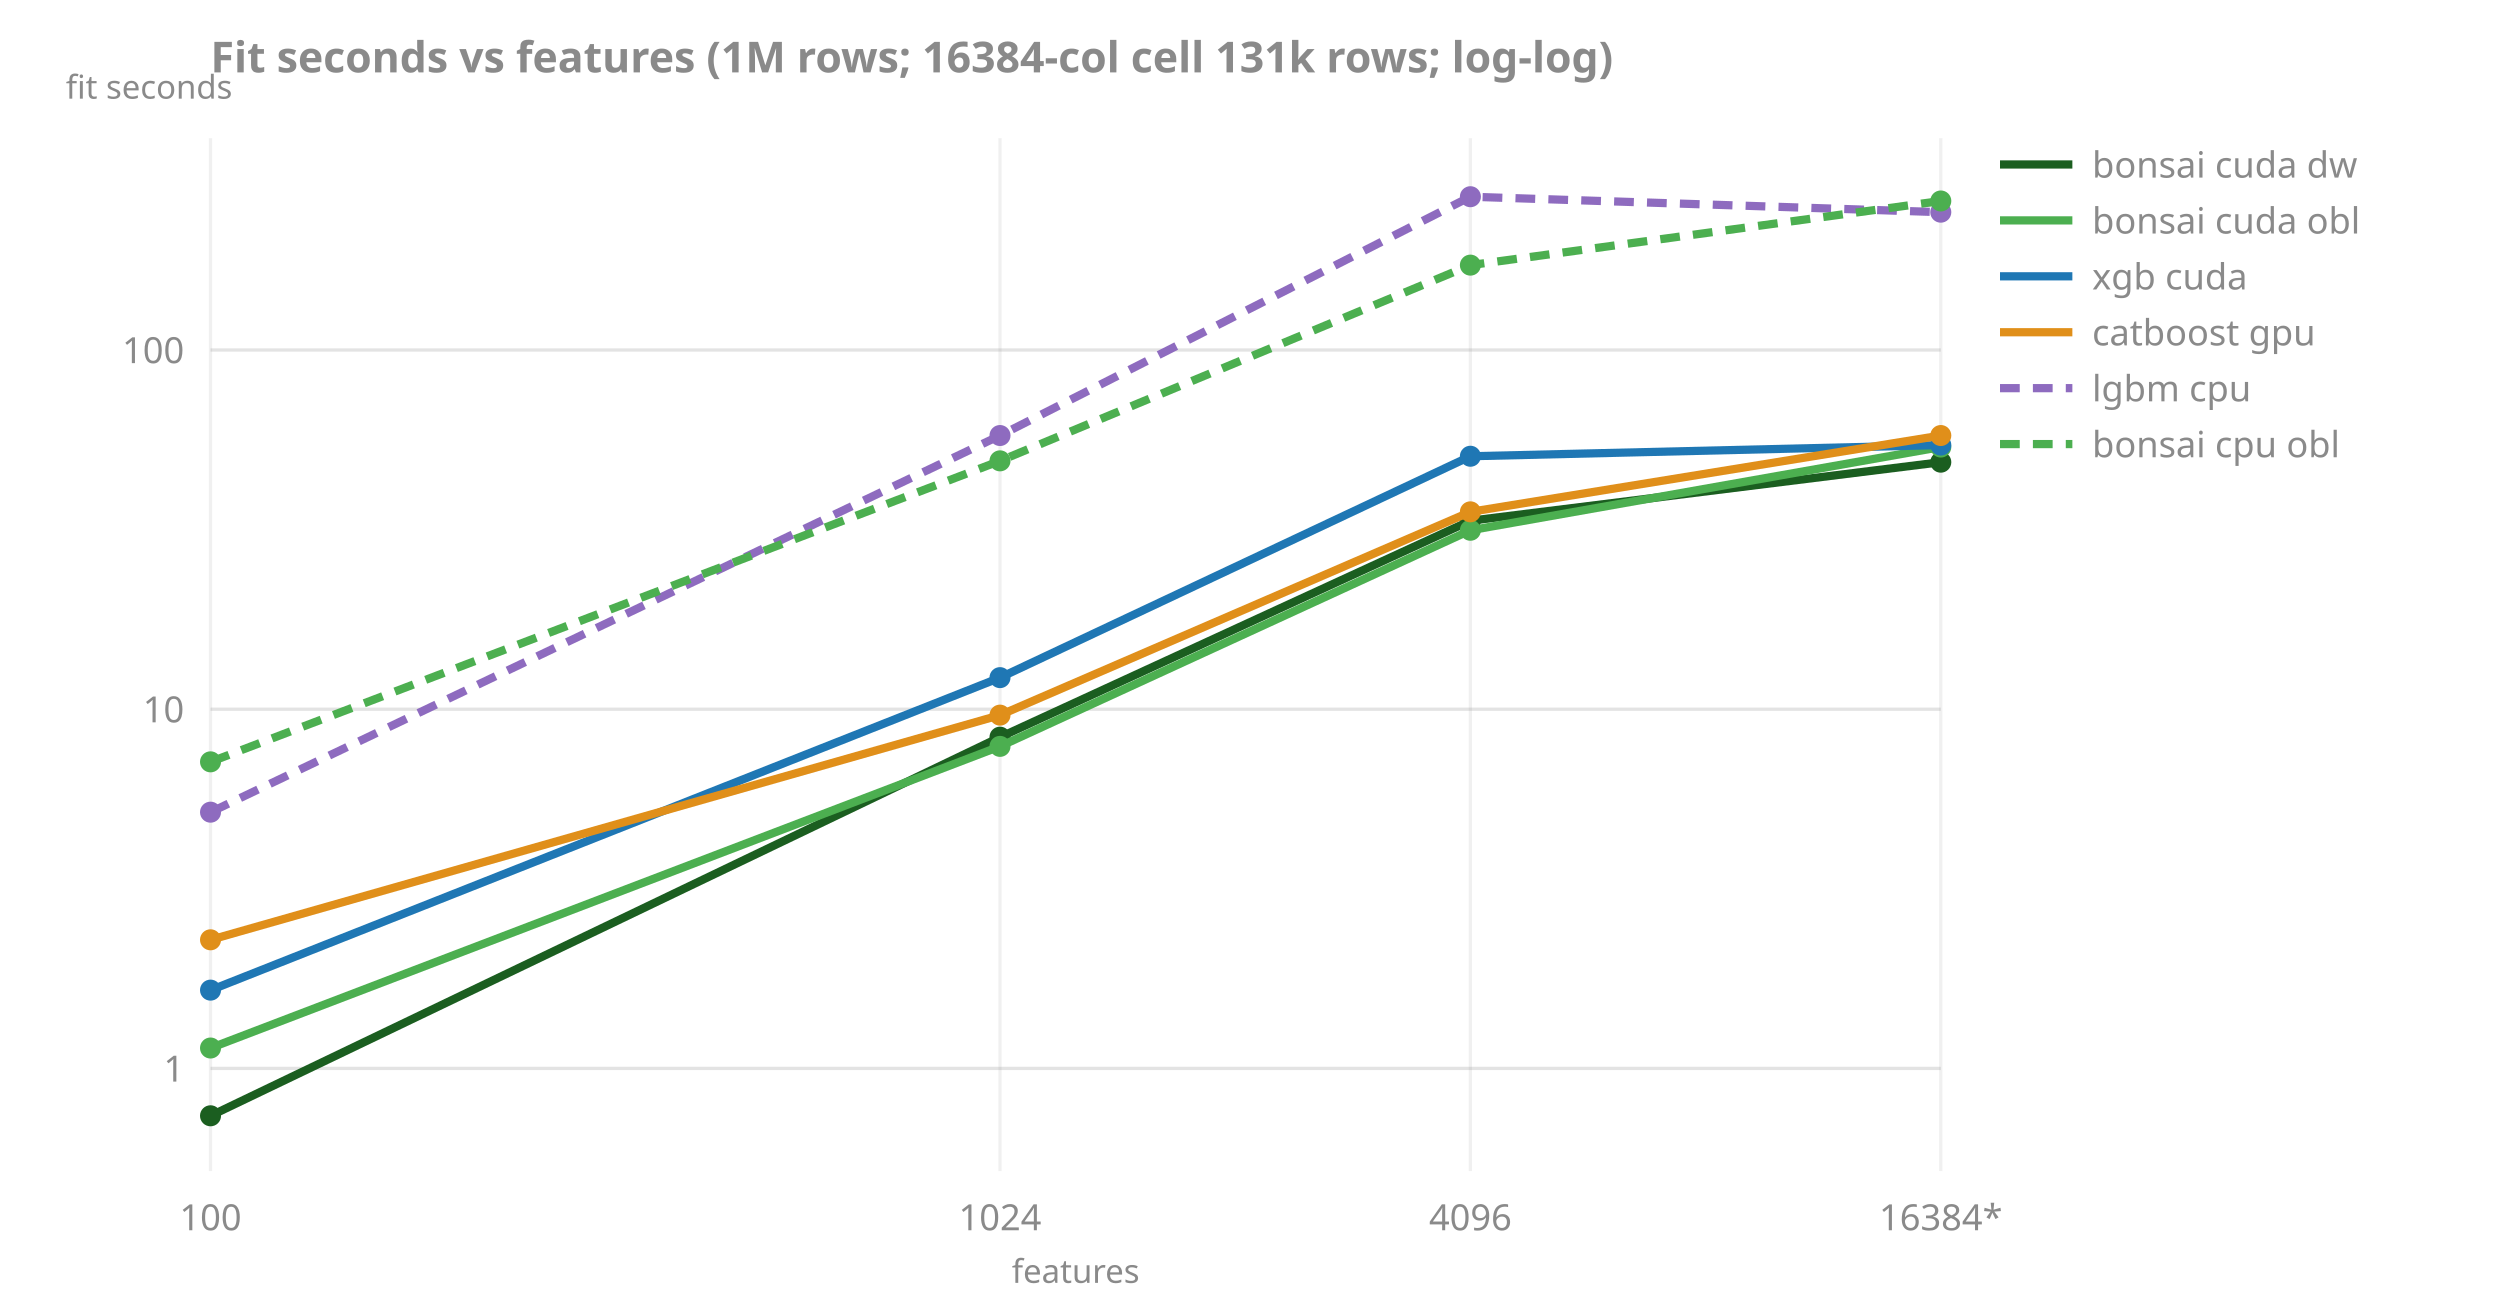
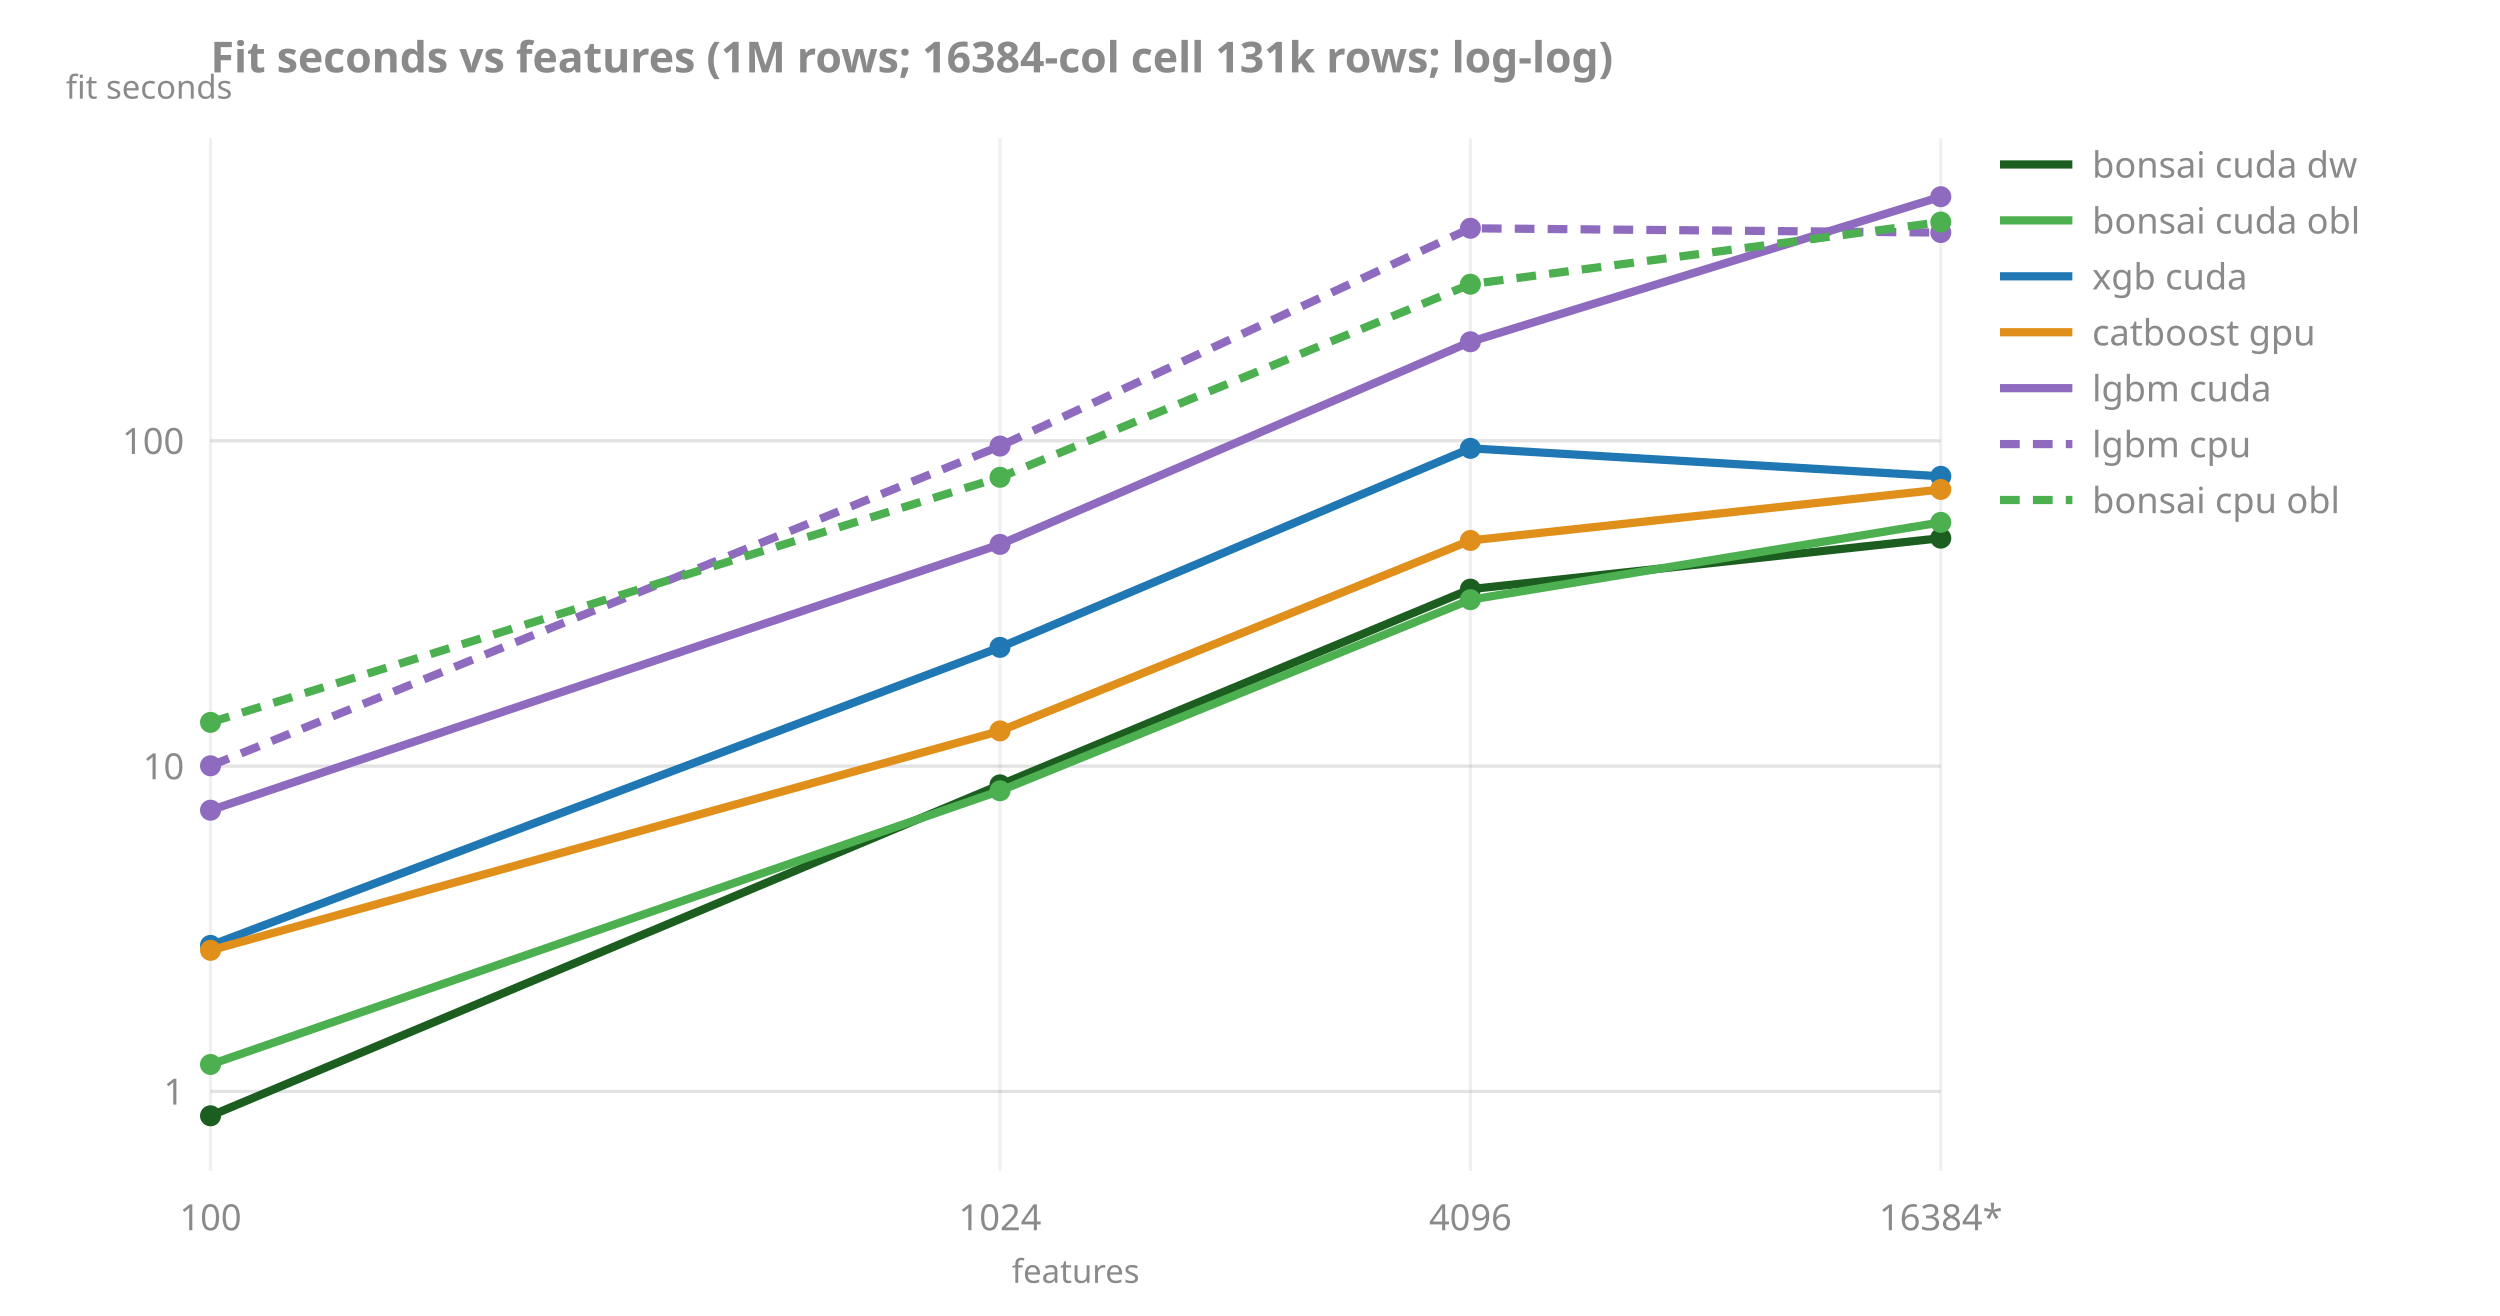
<svg xmlns="http://www.w3.org/2000/svg" width="760" height="400" viewBox="0 0 760 400">
  <text x="64" y="22" font-size="13" fill="#8a8a8a" font-family="system-ui,sans-serif" text-anchor="start" font-weight="bold">Fit seconds vs features (1M rows; 16384-col cell 131k rows; log-log)</text>
-   <line x1="64" y1="324.8" x2="590" y2="324.8" stroke="#808080" stroke-opacity="0.22" />
-   <text x="56" y="328.8" font-size="11" fill="#8a8a8a" font-family="system-ui,sans-serif" text-anchor="end" font-weight="normal">1</text>
-   <line x1="64" y1="215.6" x2="590" y2="215.6" stroke="#808080" stroke-opacity="0.22" />
-   <text x="56" y="219.6" font-size="11" fill="#8a8a8a" font-family="system-ui,sans-serif" text-anchor="end" font-weight="normal">10</text>
-   <line x1="64" y1="106.4" x2="590" y2="106.4" stroke="#808080" stroke-opacity="0.22" />
-   <text x="56" y="110.4" font-size="11" fill="#8a8a8a" font-family="system-ui,sans-serif" text-anchor="end" font-weight="normal">100</text>
+   <line x1="64" y1="331.8" x2="590" y2="331.8" stroke="#808080" stroke-opacity="0.22" />
+   <text x="56" y="335.8" font-size="11" fill="#8a8a8a" font-family="system-ui,sans-serif" text-anchor="end" font-weight="normal">1</text>
+   <line x1="64" y1="232.9" x2="590" y2="232.9" stroke="#808080" stroke-opacity="0.22" />
+   <text x="56" y="236.9" font-size="11" fill="#8a8a8a" font-family="system-ui,sans-serif" text-anchor="end" font-weight="normal">10</text>
+   <line x1="64" y1="134.0" x2="590" y2="134.0" stroke="#808080" stroke-opacity="0.22" />
+   <text x="56" y="138.0" font-size="11" fill="#8a8a8a" font-family="system-ui,sans-serif" text-anchor="end" font-weight="normal">100</text>
  <line x1="64.0" y1="42" x2="64.0" y2="356" stroke="#808080" stroke-opacity="0.12" />
  <text x="64.0" y="374" font-size="11" fill="#8a8a8a" font-family="system-ui,sans-serif" text-anchor="middle" font-weight="normal">100</text>
  <line x1="304.0" y1="42" x2="304.0" y2="356" stroke="#808080" stroke-opacity="0.12" />
  <text x="304.0" y="374" font-size="11" fill="#8a8a8a" font-family="system-ui,sans-serif" text-anchor="middle" font-weight="normal">1024</text>
  <line x1="447.0" y1="42" x2="447.0" y2="356" stroke="#808080" stroke-opacity="0.12" />
  <text x="447.0" y="374" font-size="11" fill="#8a8a8a" font-family="system-ui,sans-serif" text-anchor="middle" font-weight="normal">4096</text>
  <line x1="590.0" y1="42" x2="590.0" y2="356" stroke="#808080" stroke-opacity="0.12" />
  <text x="590.0" y="374" font-size="11" fill="#8a8a8a" font-family="system-ui,sans-serif" text-anchor="middle" font-weight="normal">16384*</text>
  <text x="20" y="30" font-size="10" fill="#8a8a8a" font-family="system-ui,sans-serif" text-anchor="start" font-weight="normal">fit seconds</text>
  <text x="327.0" y="390" font-size="10" fill="#8a8a8a" font-family="system-ui,sans-serif" text-anchor="middle" font-weight="normal">features</text>
-   <polyline points="64.0,339.2 304.0,224.1 447.0,158.3 590.0,140.5" fill="none" stroke="#1b5e20" stroke-width="2.5" />
+   <polyline points="64.0,339.2 304.0,238.6 447.0,179.1 590.0,163.6" fill="none" stroke="#1b5e20" stroke-width="2.5" />
  <circle cx="64.0" cy="339.2" r="3.2" fill="#1b5e20" />
-   <circle cx="304.0" cy="224.1" r="3.2" fill="#1b5e20" />
-   <circle cx="447.0" cy="158.3" r="3.2" fill="#1b5e20" />
-   <circle cx="590.0" cy="140.5" r="3.2" fill="#1b5e20" />
-   <polyline points="64.0,318.6 304.0,226.9 447.0,161.2 590.0,135.9" fill="none" stroke="#4caf50" stroke-width="2.5" />
-   <circle cx="64.0" cy="318.6" r="3.2" fill="#4caf50" />
-   <circle cx="304.0" cy="226.9" r="3.2" fill="#4caf50" />
-   <circle cx="447.0" cy="161.2" r="3.2" fill="#4caf50" />
-   <circle cx="590.0" cy="135.9" r="3.2" fill="#4caf50" />
-   <polyline points="64.0,301.0 304.0,206.0 447.0,138.7 590.0,135.3" fill="none" stroke="#1f77b4" stroke-width="2.5" />
-   <circle cx="64.0" cy="301.0" r="3.2" fill="#1f77b4" />
-   <circle cx="304.0" cy="206.0" r="3.2" fill="#1f77b4" />
-   <circle cx="447.0" cy="138.7" r="3.2" fill="#1f77b4" />
-   <circle cx="590.0" cy="135.3" r="3.2" fill="#1f77b4" />
-   <polyline points="64.0,285.7 304.0,217.4 447.0,155.6 590.0,132.4" fill="none" stroke="#e08f1a" stroke-width="2.5" />
-   <circle cx="64.0" cy="285.7" r="3.2" fill="#e08f1a" />
-   <circle cx="304.0" cy="217.4" r="3.2" fill="#e08f1a" />
-   <circle cx="447.0" cy="155.6" r="3.2" fill="#e08f1a" />
-   <circle cx="590.0" cy="132.4" r="3.2" fill="#e08f1a" />
-   <polyline points="64.0,246.9 304.0,132.4 447.0,59.8 590.0,64.5" fill="none" stroke="#8e6bbf" stroke-width="2.5" stroke-dasharray="6 4" />
-   <circle cx="64.0" cy="246.9" r="3.2" fill="#8e6bbf" />
-   <circle cx="304.0" cy="132.4" r="3.2" fill="#8e6bbf" />
-   <circle cx="447.0" cy="59.8" r="3.2" fill="#8e6bbf" />
-   <circle cx="590.0" cy="64.5" r="3.2" fill="#8e6bbf" />
-   <polyline points="64.0,231.6 304.0,140.1 447.0,80.6 590.0,61.1" fill="none" stroke="#4caf50" stroke-width="2.5" stroke-dasharray="6 4" />
-   <circle cx="64.0" cy="231.6" r="3.2" fill="#4caf50" />
-   <circle cx="304.0" cy="140.1" r="3.2" fill="#4caf50" />
-   <circle cx="447.0" cy="80.6" r="3.2" fill="#4caf50" />
-   <circle cx="590.0" cy="61.1" r="3.2" fill="#4caf50" />
+   <circle cx="304.0" cy="238.6" r="3.2" fill="#1b5e20" />
+   <circle cx="447.0" cy="179.1" r="3.2" fill="#1b5e20" />
+   <circle cx="590.0" cy="163.6" r="3.2" fill="#1b5e20" />
+   <polyline points="64.0,323.6 304.0,240.4 447.0,182.3 590.0,158.8" fill="none" stroke="#4caf50" stroke-width="2.5" />
+   <circle cx="64.0" cy="323.6" r="3.2" fill="#4caf50" />
+   <circle cx="304.0" cy="240.4" r="3.2" fill="#4caf50" />
+   <circle cx="447.0" cy="182.3" r="3.2" fill="#4caf50" />
+   <circle cx="590.0" cy="158.8" r="3.2" fill="#4caf50" />
+   <polyline points="64.0,287.4 304.0,196.8 447.0,136.3 590.0,144.8" fill="none" stroke="#1f77b4" stroke-width="2.5" />
+   <circle cx="64.0" cy="287.4" r="3.2" fill="#1f77b4" />
+   <circle cx="304.0" cy="196.8" r="3.2" fill="#1f77b4" />
+   <circle cx="447.0" cy="136.3" r="3.2" fill="#1f77b4" />
+   <circle cx="590.0" cy="144.8" r="3.2" fill="#1f77b4" />
+   <polyline points="64.0,288.9 304.0,222.2 447.0,164.3 590.0,148.8" fill="none" stroke="#e08f1a" stroke-width="2.5" />
+   <circle cx="64.0" cy="288.9" r="3.2" fill="#e08f1a" />
+   <circle cx="304.0" cy="222.2" r="3.2" fill="#e08f1a" />
+   <circle cx="447.0" cy="164.3" r="3.2" fill="#e08f1a" />
+   <circle cx="590.0" cy="148.8" r="3.2" fill="#e08f1a" />
+   <polyline points="64.0,246.3 304.0,165.5 447.0,103.9 590.0,59.8" fill="none" stroke="#8e6bbf" stroke-width="2.5" />
+   <circle cx="64.0" cy="246.3" r="3.2" fill="#8e6bbf" />
+   <circle cx="304.0" cy="165.5" r="3.2" fill="#8e6bbf" />
+   <circle cx="447.0" cy="103.9" r="3.2" fill="#8e6bbf" />
+   <circle cx="590.0" cy="59.8" r="3.2" fill="#8e6bbf" />
+   <polyline points="64.0,232.8 304.0,135.6 447.0,69.4 590.0,70.7" fill="none" stroke="#8e6bbf" stroke-width="2.5" stroke-dasharray="6 4" />
+   <circle cx="64.0" cy="232.8" r="3.2" fill="#8e6bbf" />
+   <circle cx="304.0" cy="135.6" r="3.2" fill="#8e6bbf" />
+   <circle cx="447.0" cy="69.4" r="3.2" fill="#8e6bbf" />
+   <circle cx="590.0" cy="70.7" r="3.2" fill="#8e6bbf" />
+   <polyline points="64.0,219.6 304.0,145.1 447.0,86.4 590.0,67.5" fill="none" stroke="#4caf50" stroke-width="2.5" stroke-dasharray="6 4" />
+   <circle cx="64.0" cy="219.6" r="3.2" fill="#4caf50" />
+   <circle cx="304.0" cy="145.1" r="3.2" fill="#4caf50" />
+   <circle cx="447.0" cy="86.4" r="3.2" fill="#4caf50" />
+   <circle cx="590.0" cy="67.5" r="3.2" fill="#4caf50" />
  <line x1="608" y1="50" x2="630" y2="50" stroke="#1b5e20" stroke-width="2.5" />
  <text x="636" y="54" font-size="11" fill="#8a8a8a" font-family="system-ui,sans-serif" text-anchor="start" font-weight="normal">bonsai cuda dw</text>
  <line x1="608" y1="67" x2="630" y2="67" stroke="#4caf50" stroke-width="2.5" />
  <text x="636" y="71" font-size="11" fill="#8a8a8a" font-family="system-ui,sans-serif" text-anchor="start" font-weight="normal">bonsai cuda obl</text>
  <line x1="608" y1="84" x2="630" y2="84" stroke="#1f77b4" stroke-width="2.5" />
  <text x="636" y="88" font-size="11" fill="#8a8a8a" font-family="system-ui,sans-serif" text-anchor="start" font-weight="normal">xgb cuda</text>
  <line x1="608" y1="101" x2="630" y2="101" stroke="#e08f1a" stroke-width="2.5" />
  <text x="636" y="105" font-size="11" fill="#8a8a8a" font-family="system-ui,sans-serif" text-anchor="start" font-weight="normal">catboost gpu</text>
-   <line x1="608" y1="118" x2="630" y2="118" stroke="#8e6bbf" stroke-width="2.5" stroke-dasharray="6 4" />
-   <text x="636" y="122" font-size="11" fill="#8a8a8a" font-family="system-ui,sans-serif" text-anchor="start" font-weight="normal">lgbm cpu</text>
-   <line x1="608" y1="135" x2="630" y2="135" stroke="#4caf50" stroke-width="2.5" stroke-dasharray="6 4" />
-   <text x="636" y="139" font-size="11" fill="#8a8a8a" font-family="system-ui,sans-serif" text-anchor="start" font-weight="normal">bonsai cpu obl</text>
+   <line x1="608" y1="118" x2="630" y2="118" stroke="#8e6bbf" stroke-width="2.5" />
+   <text x="636" y="122" font-size="11" fill="#8a8a8a" font-family="system-ui,sans-serif" text-anchor="start" font-weight="normal">lgbm cuda</text>
+   <line x1="608" y1="135" x2="630" y2="135" stroke="#8e6bbf" stroke-width="2.5" stroke-dasharray="6 4" />
+   <text x="636" y="139" font-size="11" fill="#8a8a8a" font-family="system-ui,sans-serif" text-anchor="start" font-weight="normal">lgbm cpu</text>
+   <line x1="608" y1="152" x2="630" y2="152" stroke="#4caf50" stroke-width="2.5" stroke-dasharray="6 4" />
+   <text x="636" y="156" font-size="11" fill="#8a8a8a" font-family="system-ui,sans-serif" text-anchor="start" font-weight="normal">bonsai cpu obl</text>
</svg>
